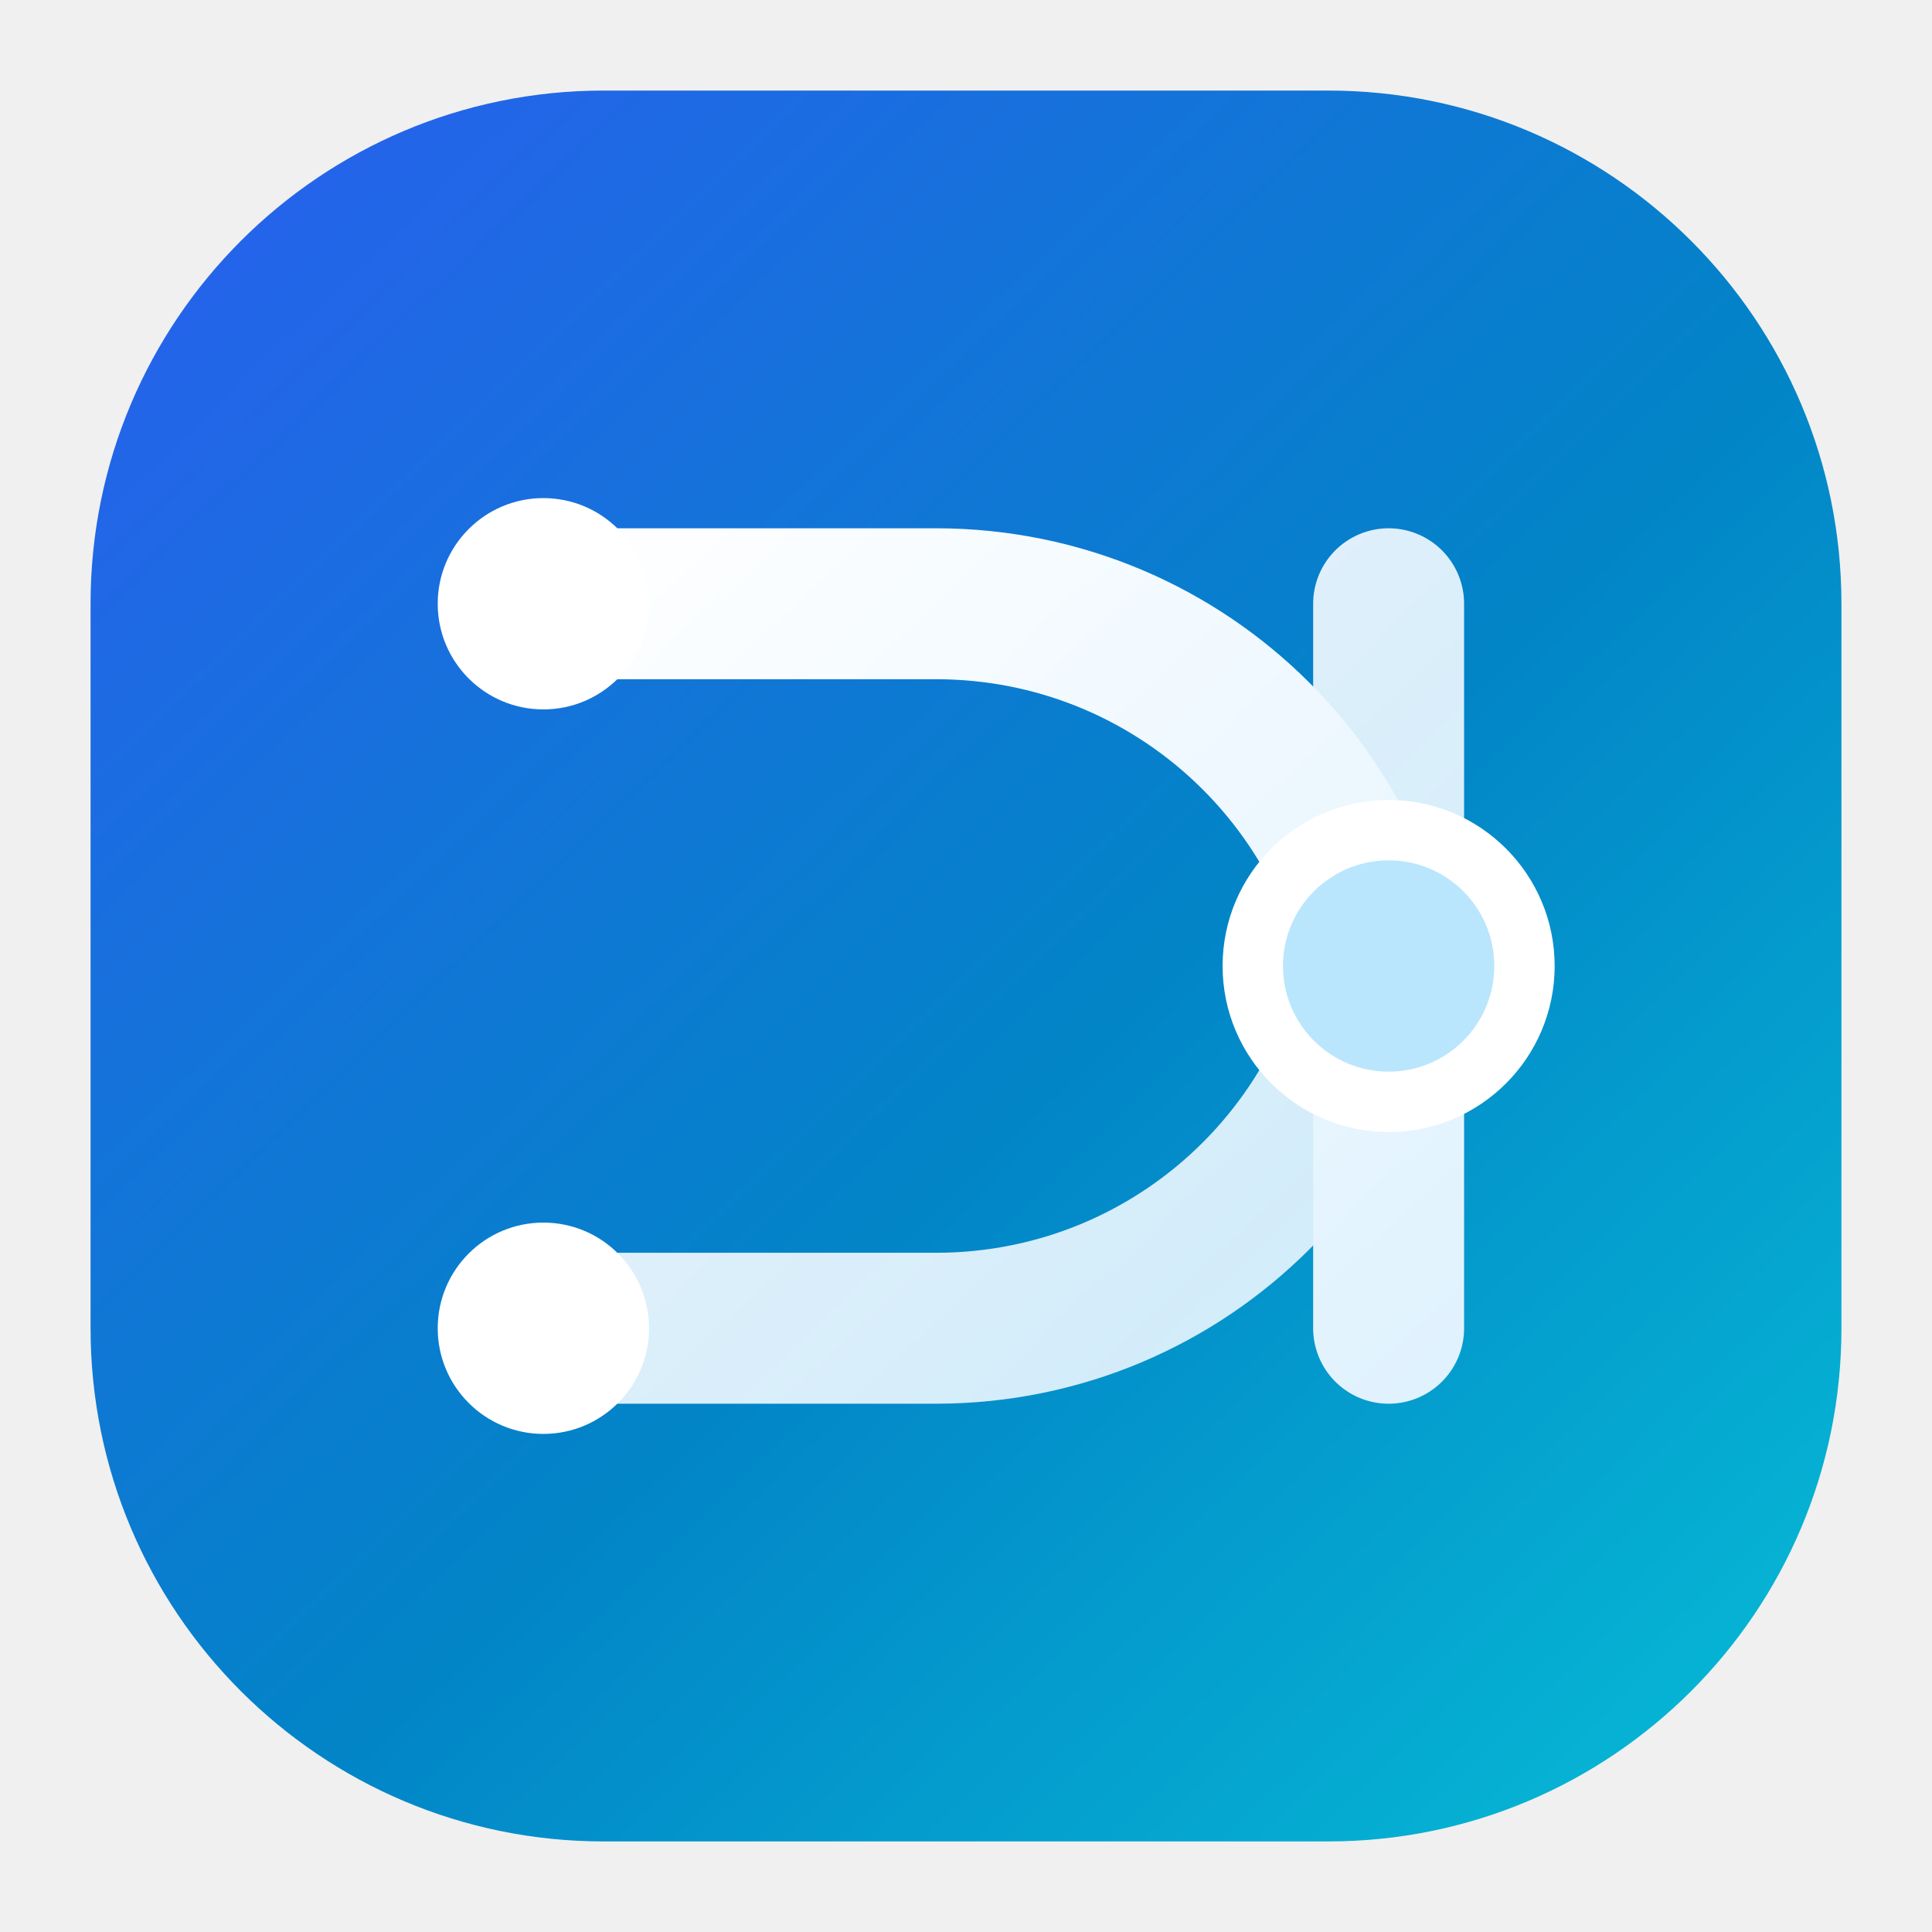
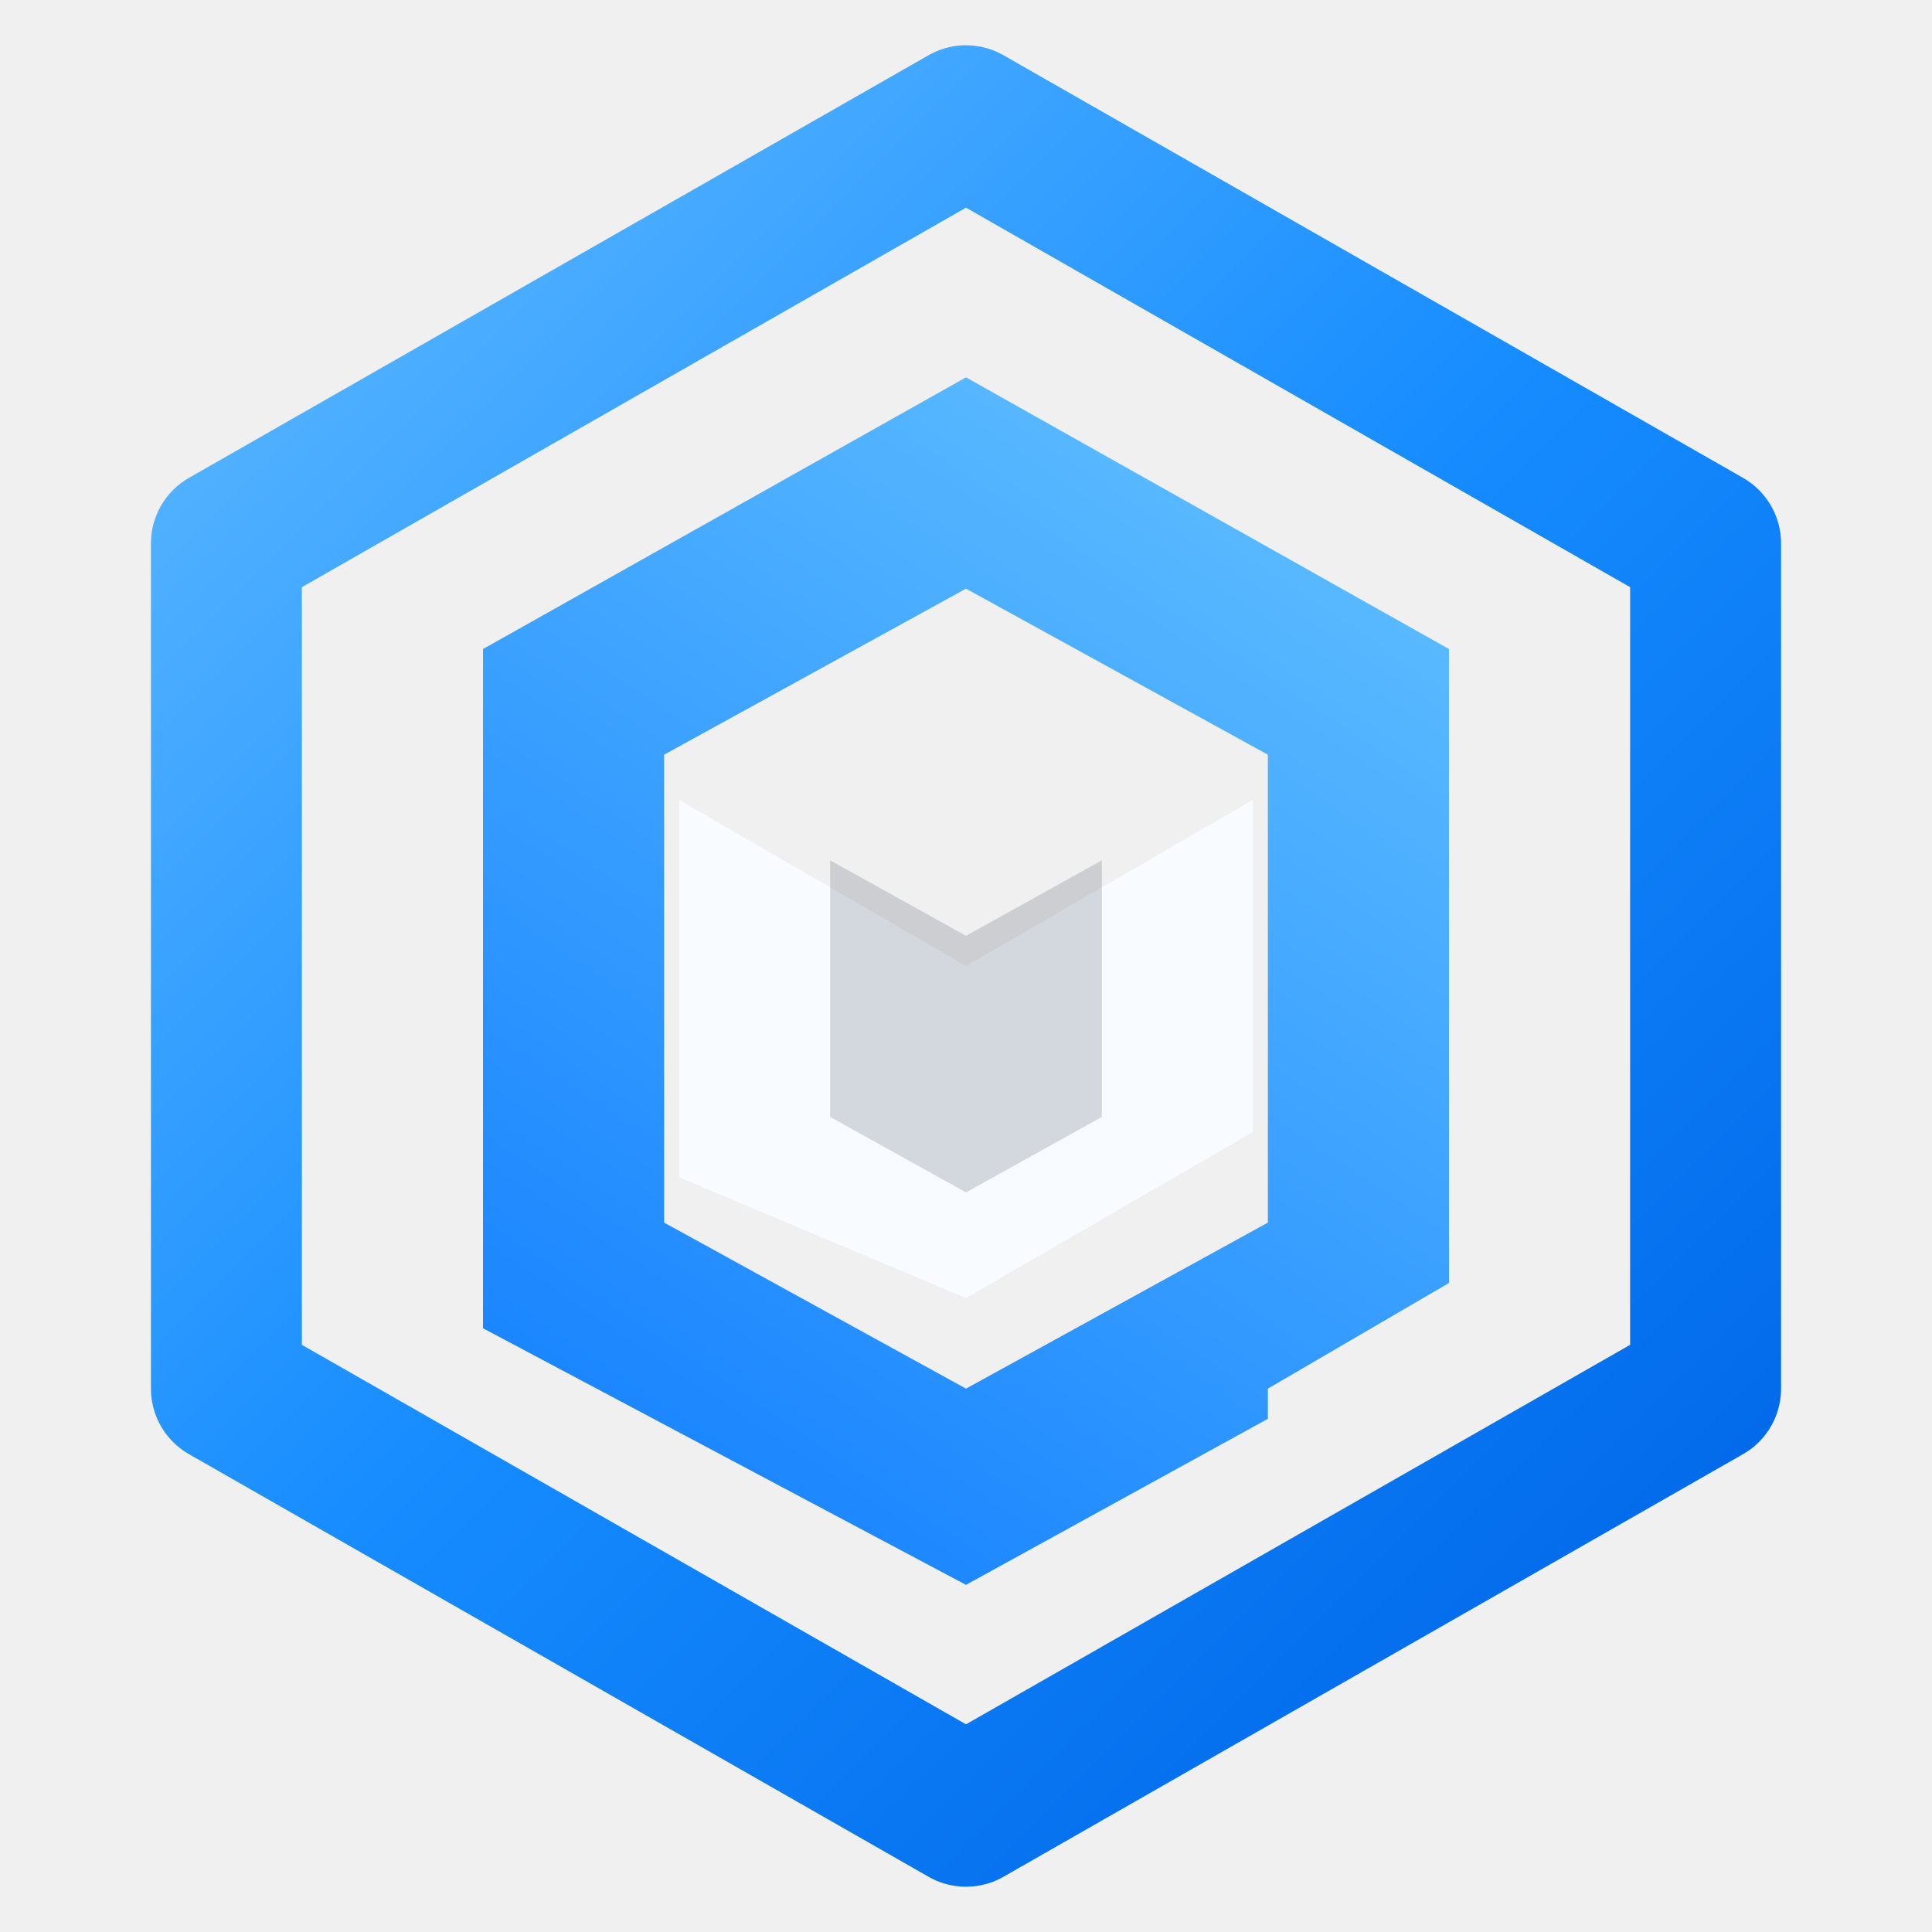
- <svg xmlns="http://www.w3.org/2000/svg" viewBox="0 0 64 64" role="img" aria-labelledby="title desc">
+ <svg xmlns="http://www.w3.org/2000/svg" viewBox="0 0 128 128" role="img" aria-labelledby="title desc">
  <defs>
-     <linearGradient id="bg" x1="8" y1="7" x2="57" y2="58" gradientUnits="userSpaceOnUse">
-       <stop stop-color="#2563EB" />
-       <stop offset=".55" stop-color="#0284C7" />
-       <stop offset="1" stop-color="#06B6D4" />
+     <linearGradient id="npi-blue" x1="18" y1="18" x2="111" y2="111" gradientUnits="userSpaceOnUse">
+       <stop stop-color="#56B4FF" />
+       <stop offset=".48" stop-color="#168CFF" />
+       <stop offset="1" stop-color="#0067E8" />
    </linearGradient>
-     <linearGradient id="shine" x1="18" y1="17" x2="46" y2="47" gradientUnits="userSpaceOnUse">
-       <stop stop-color="#FFFFFF" />
-       <stop offset="1" stop-color="#E0F2FE" />
+     <linearGradient id="npi-blue-2" x1="91" y1="19" x2="32" y2="107" gradientUnits="userSpaceOnUse">
+       <stop stop-color="#67C5FF" />
+       <stop offset="1" stop-color="#0D7BFF" />
    </linearGradient>
  </defs>
-   <rect x="3" y="3" width="58" height="58" rx="17" fill="url(#bg)" />
-   <path d="M18 20h13c8.3 0 15 6.7 15 15v9" fill="none" stroke="url(#shine)" stroke-width="5" stroke-linecap="round" />
-   <path d="M18 44h13c8.3 0 15-6.7 15-15v-9" fill="none" stroke="url(#shine)" stroke-width="5" stroke-linecap="round" opacity=".92" />
-   <circle cx="18" cy="20" r="3.5" fill="#FFFFFF" />
-   <circle cx="18" cy="44" r="3.5" fill="#FFFFFF" />
-   <circle cx="46" cy="32" r="4.5" fill="#BAE6FD" stroke="#FFFFFF" stroke-width="2" />
+   <path d="M64 8 113 36v56L64 120 15 92V36L64 8Z" fill="none" stroke="url(#npi-blue)" stroke-width="10" stroke-linejoin="round" />
+   <path d="M32 88V43l32-18 32 18v42L84 92V50L64 39 44 50v31l20 11 20-11v13l-20 11-32-17Z" fill="url(#npi-blue-2)" />
+   <path d="M45 78V53l19 11 19-11v22L64 86 45 78Z" fill="#F8FBFF" />
+   <path d="M55 57v17l9 5 9-5V57l-9 5-9-5Z" fill="#0F172A" opacity=".16" />
</svg>
